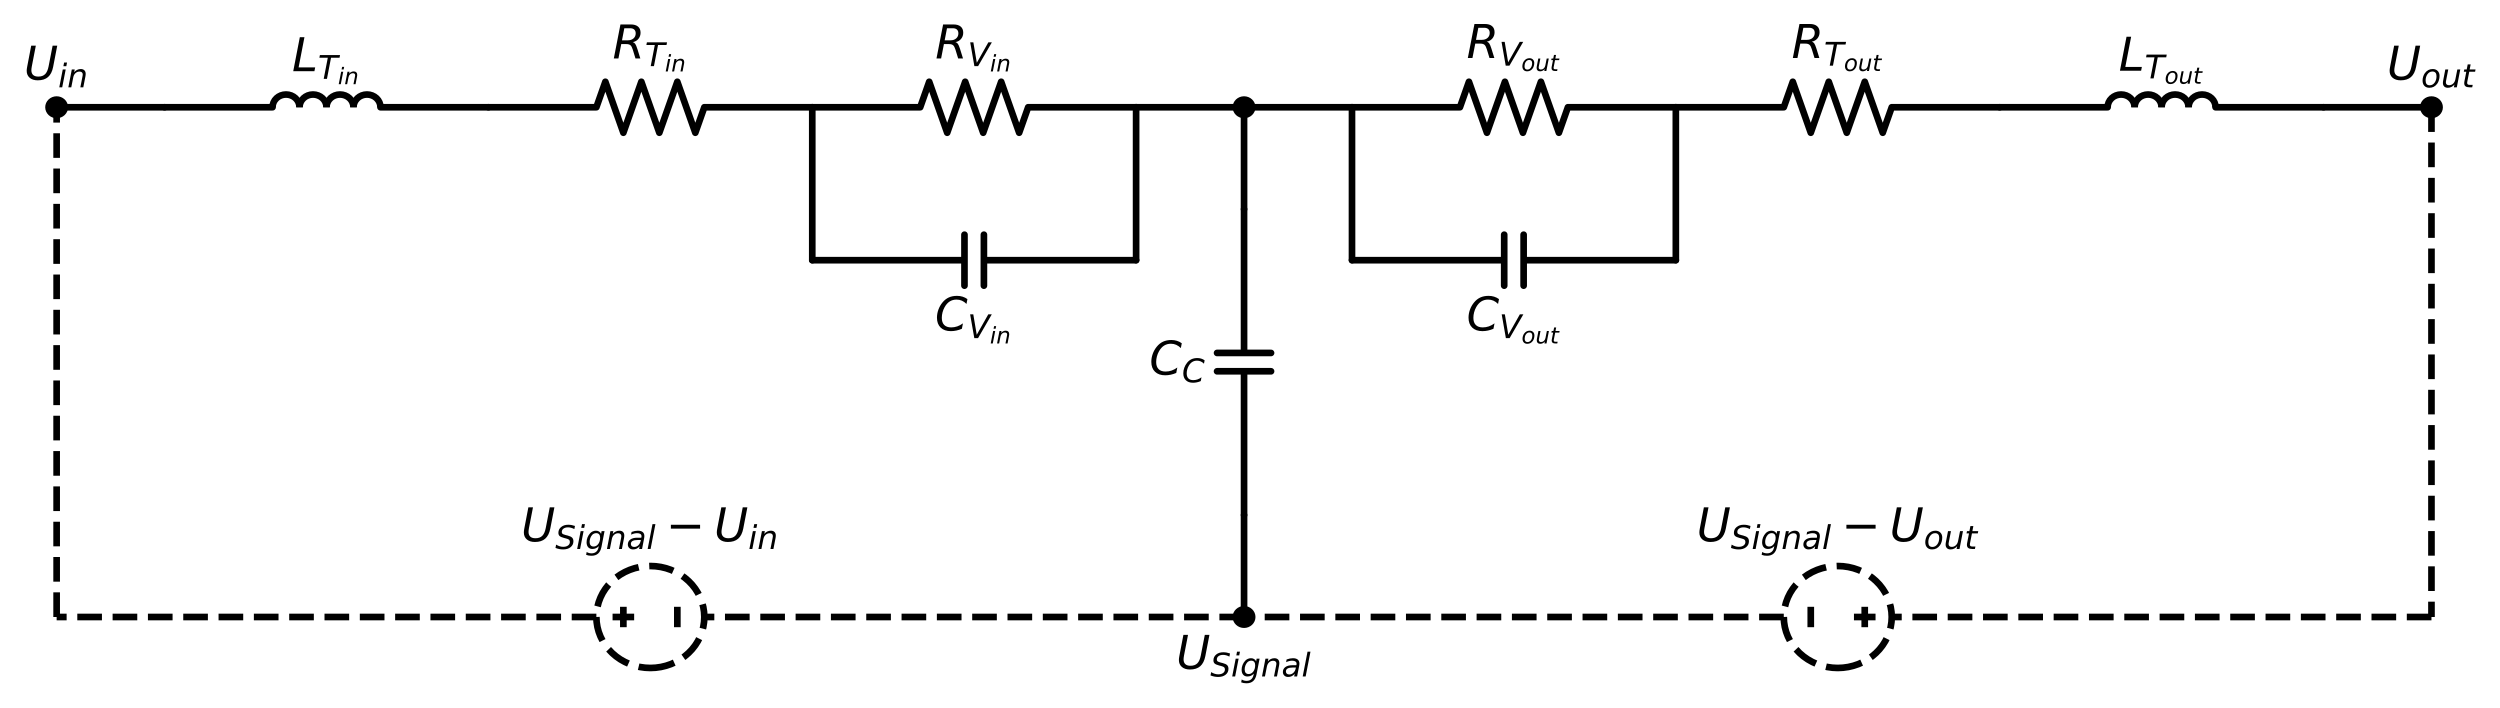
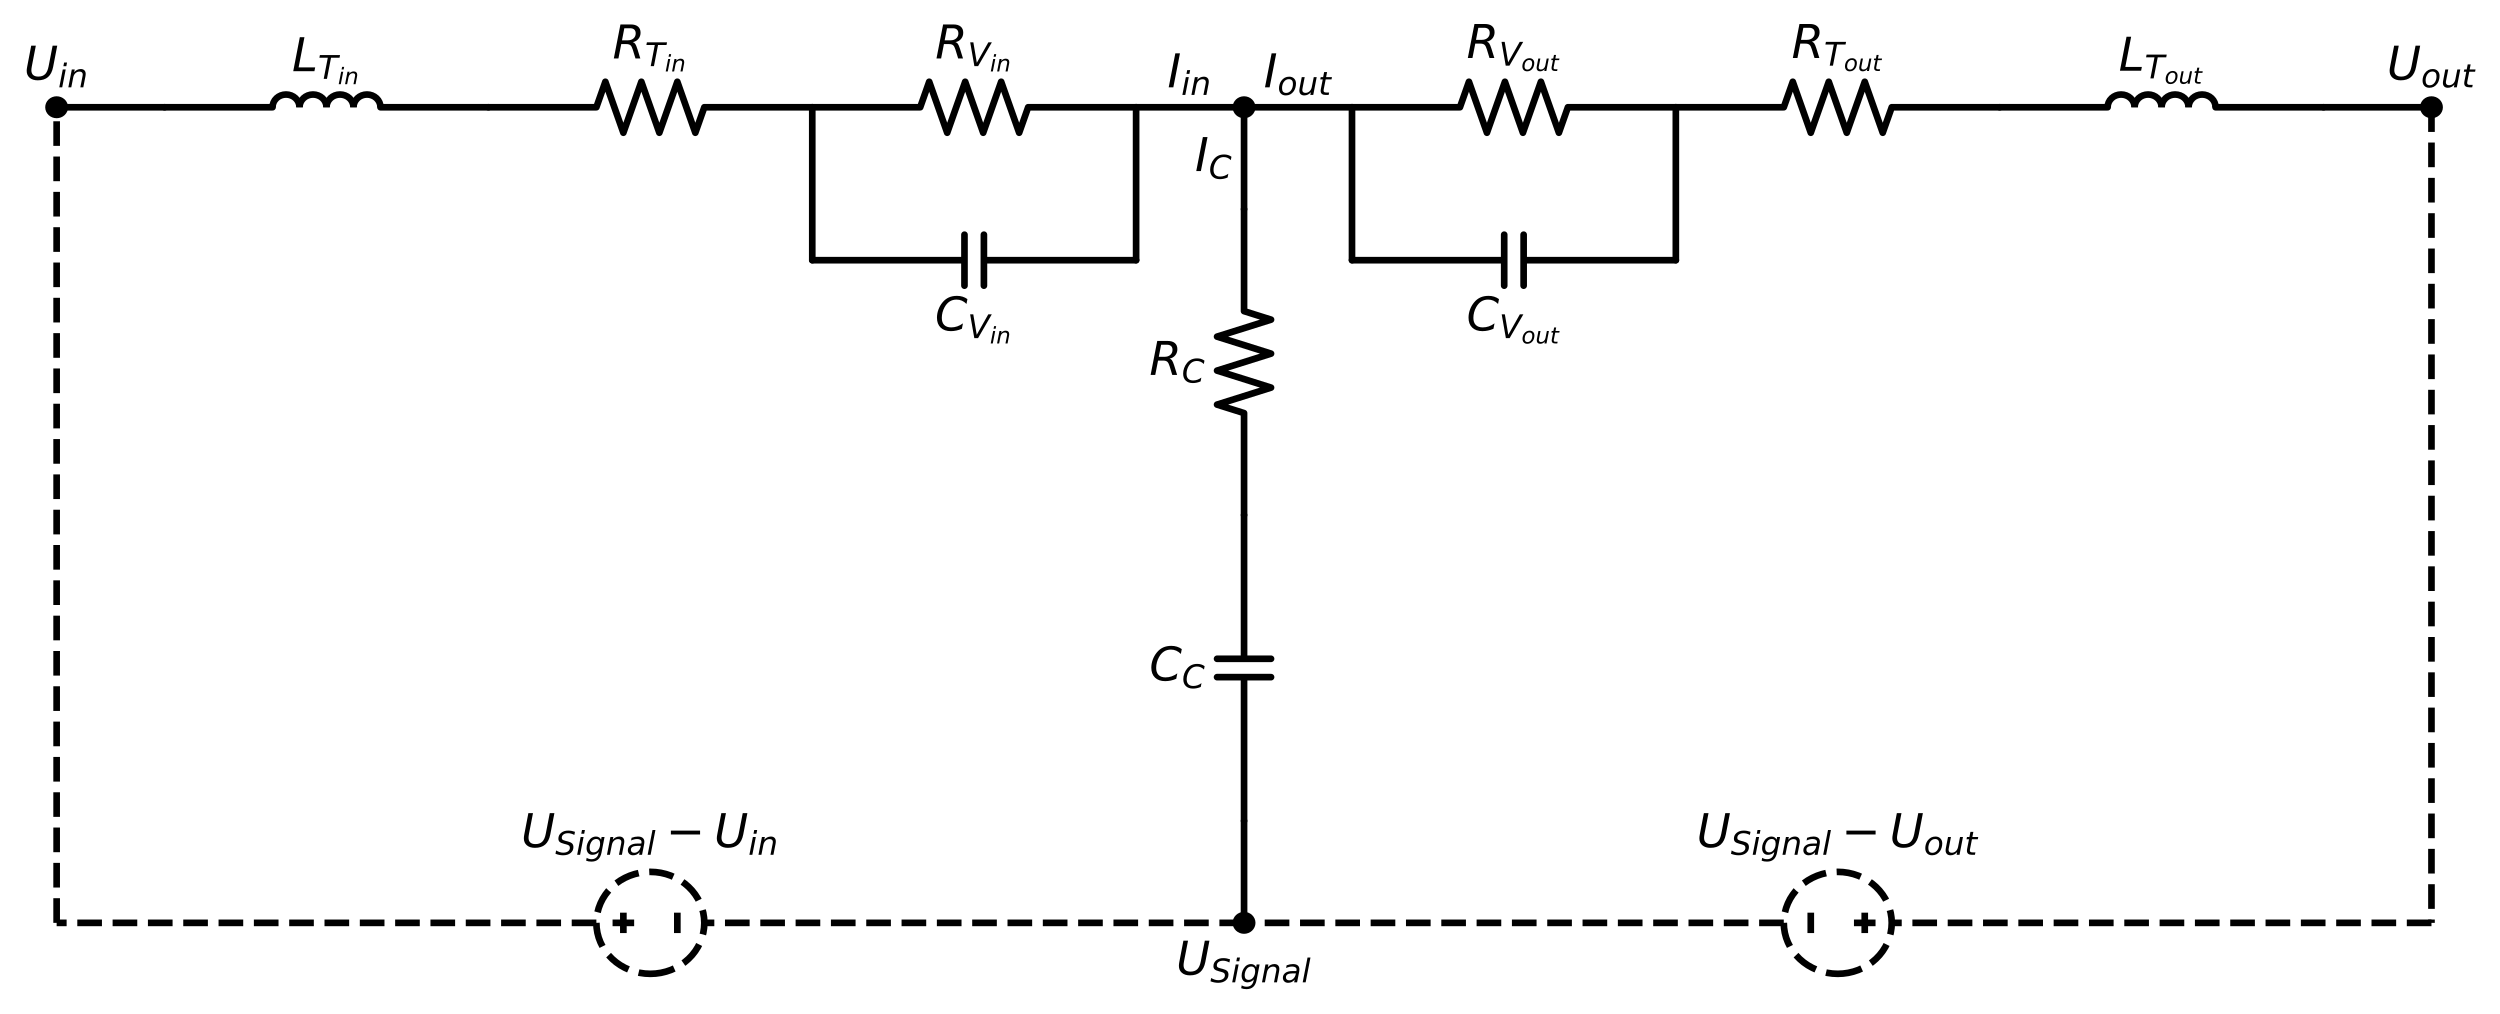
- <svg xmlns="http://www.w3.org/2000/svg" xmlns:xlink="http://www.w3.org/1999/xlink" height="212.305pt" version="1.1" viewBox="0 0 750.37 212.305" width="750.37pt">
+ <svg xmlns="http://www.w3.org/2000/svg" xmlns:xlink="http://www.w3.org/1999/xlink" height="304.105pt" version="1.1" viewBox="0 0 750.37 304.105" width="750.37pt">
  <defs>
    <style type="text/css">*{stroke-linecap:butt;stroke-linejoin:round;}</style>
  </defs>
  <g id="figure_1">
    <g id="patch_1">
-       <path d="M 0 212.305  L 750.37 212.305  L 750.37 0  L 0 0  z " style="fill:none;" />
+       <path d="M 0 304.105  L 750.37 304.105  L 750.37 0  L 0 0  z " style="fill:none;" />
    </g>
    <g id="axes_1">
      <g id="patch_2">
-         <path clip-path="url(#p41da6a4a59)" d="M 89.9 32.19  C 89.9 31.176 89.473 30.202 88.714 29.485  C 87.955 28.768 86.924 28.365 85.85 28.365  C 84.776 28.365 83.745 28.768 82.986 29.485  C 82.227 30.202 81.8 31.176 81.8 32.19  " style="fill:none;stroke:#000000;stroke-linejoin:miter;stroke-width:2;" />
+         <path clip-path="url(#p57389eec15)" d="M 89.9 32.19  C 89.9 31.176 89.473 30.202 88.714 29.485  C 87.955 28.768 86.924 28.365 85.85 28.365  C 84.776 28.365 83.745 28.768 82.986 29.485  C 82.227 30.202 81.8 31.176 81.8 32.19  " style="fill:none;stroke:#000000;stroke-linejoin:miter;stroke-width:2;" />
      </g>
      <g id="patch_3">
-         <path clip-path="url(#p41da6a4a59)" d="M 98 32.19  C 98 31.176 97.573 30.202 96.814 29.485  C 96.055 28.768 95.024 28.365 93.95 28.365  C 92.876 28.365 91.845 28.768 91.086 29.485  C 90.327 30.202 89.9 31.176 89.9 32.19  " style="fill:none;stroke:#000000;stroke-linejoin:miter;stroke-width:2;" />
+         <path clip-path="url(#p57389eec15)" d="M 98 32.19  C 98 31.176 97.573 30.202 96.814 29.485  C 96.055 28.768 95.024 28.365 93.95 28.365  C 92.876 28.365 91.845 28.768 91.086 29.485  C 90.327 30.202 89.9 31.176 89.9 32.19  " style="fill:none;stroke:#000000;stroke-linejoin:miter;stroke-width:2;" />
      </g>
      <g id="patch_4">
-         <path clip-path="url(#p41da6a4a59)" d="M 106.1 32.19  C 106.1 31.176 105.673 30.202 104.914 29.485  C 104.155 28.768 103.124 28.365 102.05 28.365  C 100.976 28.365 99.945 28.768 99.186 29.485  C 98.427 30.202 98 31.176 98 32.19  " style="fill:none;stroke:#000000;stroke-linejoin:miter;stroke-width:2;" />
+         <path clip-path="url(#p57389eec15)" d="M 106.1 32.19  C 106.1 31.176 105.673 30.202 104.914 29.485  C 104.155 28.768 103.124 28.365 102.05 28.365  C 100.976 28.365 99.945 28.768 99.186 29.485  C 98.427 30.202 98 31.176 98 32.19  " style="fill:none;stroke:#000000;stroke-linejoin:miter;stroke-width:2;" />
      </g>
      <g id="patch_5">
-         <path clip-path="url(#p41da6a4a59)" d="M 114.2 32.19  C 114.2 31.176 113.773 30.202 113.014 29.485  C 112.255 28.768 111.224 28.365 110.15 28.365  C 109.076 28.365 108.045 28.768 107.286 29.485  C 106.527 30.202 106.1 31.176 106.1 32.19  " style="fill:none;stroke:#000000;stroke-linejoin:miter;stroke-width:2;" />
+         <path clip-path="url(#p57389eec15)" d="M 114.2 32.19  C 114.2 31.176 113.773 30.202 113.014 29.485  C 112.255 28.768 111.224 28.365 110.15 28.365  C 109.076 28.365 108.045 28.768 107.286 29.485  C 106.527 30.202 106.1 31.176 106.1 32.19  " style="fill:none;stroke:#000000;stroke-linejoin:miter;stroke-width:2;" />
      </g>
      <g id="patch_6">
-         <path clip-path="url(#p41da6a4a59)" d="M 195.2 200.49  C 199.496 200.49 203.617 198.878 206.655 196.009  C 209.693 193.14 211.4 189.248 211.4 185.19  C 211.4 181.132 209.693 177.24 206.655 174.371  C 203.617 171.502 199.496 169.89 195.2 169.89  C 190.904 169.89 186.783 171.502 183.745 174.371  C 180.707 177.24 179 181.132 179 185.19  C 179 189.248 180.707 193.14 183.745 196.009  C 186.783 198.878 190.904 200.49 195.2 200.49  z " style="fill:none;stroke:#000000;stroke-dasharray:7.4,3.2;stroke-dashoffset:0;stroke-linejoin:miter;stroke-width:2;" />
+         <path clip-path="url(#p57389eec15)" d="M 195.2 292.29  C 199.496 292.29 203.617 290.678 206.655 287.809  C 209.693 284.94 211.4 281.048 211.4 276.99  C 211.4 272.932 209.693 269.04 206.655 266.171  C 203.617 263.302 199.496 261.69 195.2 261.69  C 190.904 261.69 186.783 263.302 183.745 266.171  C 180.707 269.04 179 272.932 179 276.99  C 179 281.048 180.707 284.94 183.745 287.809  C 186.783 290.678 190.904 292.29 195.2 292.29  z " style="fill:none;stroke:#000000;stroke-dasharray:7.4,3.2;stroke-dashoffset:0;stroke-linejoin:miter;stroke-width:2;" />
      </g>
      <g id="patch_7">
-         <path clip-path="url(#p41da6a4a59)" d="M 640.7 32.19  C 640.7 31.176 640.273 30.202 639.514 29.485  C 638.755 28.768 637.724 28.365 636.65 28.365  C 635.576 28.365 634.545 28.768 633.786 29.485  C 633.027 30.202 632.6 31.176 632.6 32.19  " style="fill:none;stroke:#000000;stroke-linejoin:miter;stroke-width:2;" />
+         <path clip-path="url(#p57389eec15)" d="M 640.7 32.19  C 640.7 31.176 640.273 30.202 639.514 29.485  C 638.755 28.768 637.724 28.365 636.65 28.365  C 635.576 28.365 634.545 28.768 633.786 29.485  C 633.027 30.202 632.6 31.176 632.6 32.19  " style="fill:none;stroke:#000000;stroke-linejoin:miter;stroke-width:2;" />
      </g>
      <g id="patch_8">
-         <path clip-path="url(#p41da6a4a59)" d="M 648.8 32.19  C 648.8 31.176 648.373 30.202 647.614 29.485  C 646.855 28.768 645.824 28.365 644.75 28.365  C 643.676 28.365 642.645 28.768 641.886 29.485  C 641.127 30.202 640.7 31.176 640.7 32.19  " style="fill:none;stroke:#000000;stroke-linejoin:miter;stroke-width:2;" />
+         <path clip-path="url(#p57389eec15)" d="M 648.8 32.19  C 648.8 31.176 648.373 30.202 647.614 29.485  C 646.855 28.768 645.824 28.365 644.75 28.365  C 643.676 28.365 642.645 28.768 641.886 29.485  C 641.127 30.202 640.7 31.176 640.7 32.19  " style="fill:none;stroke:#000000;stroke-linejoin:miter;stroke-width:2;" />
      </g>
      <g id="patch_9">
-         <path clip-path="url(#p41da6a4a59)" d="M 656.9 32.19  C 656.9 31.176 656.473 30.202 655.714 29.485  C 654.955 28.768 653.924 28.365 652.85 28.365  C 651.776 28.365 650.745 28.768 649.986 29.485  C 649.227 30.202 648.8 31.176 648.8 32.19  " style="fill:none;stroke:#000000;stroke-linejoin:miter;stroke-width:2;" />
+         <path clip-path="url(#p57389eec15)" d="M 656.9 32.19  C 656.9 31.176 656.473 30.202 655.714 29.485  C 654.955 28.768 653.924 28.365 652.85 28.365  C 651.776 28.365 650.745 28.768 649.986 29.485  C 649.227 30.202 648.8 31.176 648.8 32.19  " style="fill:none;stroke:#000000;stroke-linejoin:miter;stroke-width:2;" />
      </g>
      <g id="patch_10">
-         <path clip-path="url(#p41da6a4a59)" d="M 665 32.19  C 665 31.176 664.573 30.202 663.814 29.485  C 663.055 28.768 662.024 28.365 660.95 28.365  C 659.876 28.365 658.845 28.768 658.086 29.485  C 657.327 30.202 656.9 31.176 656.9 32.19  " style="fill:none;stroke:#000000;stroke-linejoin:miter;stroke-width:2;" />
+         <path clip-path="url(#p57389eec15)" d="M 665 32.19  C 665 31.176 664.573 30.202 663.814 29.485  C 663.055 28.768 662.024 28.365 660.95 28.365  C 659.876 28.365 658.845 28.768 658.086 29.485  C 657.327 30.202 656.9 31.176 656.9 32.19  " style="fill:none;stroke:#000000;stroke-linejoin:miter;stroke-width:2;" />
      </g>
      <g id="patch_11">
-         <path clip-path="url(#p41da6a4a59)" d="M 551.6 200.49  C 555.896 200.49 560.017 198.878 563.055 196.009  C 566.093 193.14 567.8 189.248 567.8 185.19  C 567.8 181.132 566.093 177.24 563.055 174.371  C 560.017 171.502 555.896 169.89 551.6 169.89  C 547.304 169.89 543.183 171.502 540.145 174.371  C 537.107 177.24 535.4 181.132 535.4 185.19  C 535.4 189.248 537.107 193.14 540.145 196.009  C 543.183 198.878 547.304 200.49 551.6 200.49  z " style="fill:none;stroke:#000000;stroke-dasharray:7.4,3.2;stroke-dashoffset:0;stroke-linejoin:miter;stroke-width:2;" />
+         <path clip-path="url(#p57389eec15)" d="M 551.6 292.29  C 555.896 292.29 560.017 290.678 563.055 287.809  C 566.093 284.94 567.8 281.048 567.8 276.99  C 567.8 272.932 566.093 269.04 563.055 266.171  C 560.017 263.302 555.896 261.69 551.6 261.69  C 547.304 261.69 543.183 263.302 540.145 266.171  C 537.107 269.04 535.4 272.932 535.4 276.99  C 535.4 281.048 537.107 284.94 540.145 287.809  C 543.183 290.678 547.304 292.29 551.6 292.29  z " style="fill:none;stroke:#000000;stroke-dasharray:7.4,3.2;stroke-dashoffset:0;stroke-linejoin:miter;stroke-width:2;" />
      </g>
      <g id="line2d_1">
-         <path clip-path="url(#p41da6a4a59)" d="M 17 32.19  L 33.2 32.19  L 49.4 32.19  " style="fill:none;stroke:#000000;stroke-linecap:round;stroke-width:2;" />
+         <path clip-path="url(#p57389eec15)" d="M 17 32.19  L 33.2 32.19  L 49.4 32.19  " style="fill:none;stroke:#000000;stroke-linecap:round;stroke-width:2;" />
      </g>
      <g id="line2d_2">
-         <path clip-path="url(#p41da6a4a59)" d="M 49.4 32.19  L 81.8 32.19  M 114.2 32.19  L 146.6 32.19  " style="fill:none;stroke:#000000;stroke-linecap:round;stroke-width:2;" />
+         <path clip-path="url(#p57389eec15)" d="M 49.4 32.19  L 81.8 32.19  M 114.2 32.19  L 146.6 32.19  " style="fill:none;stroke:#000000;stroke-linecap:round;stroke-width:2;" />
      </g>
      <g id="line2d_3">
-         <path clip-path="url(#p41da6a4a59)" d="M 146.6 32.19  L 179 32.19  L 181.7 24.54  L 187.1 39.84  L 192.5 24.54  L 197.9 39.84  L 203.3 24.54  L 208.7 39.84  L 211.4 32.19  L 243.8 32.19  " style="fill:none;stroke:#000000;stroke-linecap:round;stroke-width:2;" />
+         <path clip-path="url(#p57389eec15)" d="M 146.6 32.19  L 179 32.19  L 181.7 24.54  L 187.1 39.84  L 192.5 24.54  L 197.9 39.84  L 203.3 24.54  L 208.7 39.84  L 211.4 32.19  L 243.8 32.19  " style="fill:none;stroke:#000000;stroke-linecap:round;stroke-width:2;" />
      </g>
      <g id="line2d_4">
-         <path clip-path="url(#p41da6a4a59)" d="M 243.8 32.19  L 243.8 55.14  L 243.8 78.09  " style="fill:none;stroke:#000000;stroke-linecap:round;stroke-width:2;" />
+         <path clip-path="url(#p57389eec15)" d="M 243.8 32.19  L 243.8 55.14  L 243.8 78.09  " style="fill:none;stroke:#000000;stroke-linecap:round;stroke-width:2;" />
      </g>
      <g id="line2d_5">
-         <path clip-path="url(#p41da6a4a59)" d="M 243.8 78.09  L 289.484 78.09  M 289.484 70.44  L 289.484 85.74  M 295.316 70.44  L 295.316 85.74  M 295.316 78.09  L 341 78.09  " style="fill:none;stroke:#000000;stroke-linecap:round;stroke-width:2;" />
+         <path clip-path="url(#p57389eec15)" d="M 243.8 78.09  L 289.484 78.09  M 289.484 70.44  L 289.484 85.74  M 295.316 70.44  L 295.316 85.74  M 295.316 78.09  L 341 78.09  " style="fill:none;stroke:#000000;stroke-linecap:round;stroke-width:2;" />
      </g>
      <g id="line2d_6">
-         <path clip-path="url(#p41da6a4a59)" d="M 341 78.09  L 341 55.14  L 341 32.19  " style="fill:none;stroke:#000000;stroke-linecap:round;stroke-width:2;" />
+         <path clip-path="url(#p57389eec15)" d="M 341 78.09  L 341 55.14  L 341 32.19  " style="fill:none;stroke:#000000;stroke-linecap:round;stroke-width:2;" />
      </g>
      <g id="line2d_7">
-         <path clip-path="url(#p41da6a4a59)" d="M 243.8 32.19  L 276.2 32.19  L 278.9 24.54  L 284.3 39.84  L 289.7 24.54  L 295.1 39.84  L 300.5 24.54  L 305.9 39.84  L 308.6 32.19  L 341 32.19  " style="fill:none;stroke:#000000;stroke-linecap:round;stroke-width:2;" />
+         <path clip-path="url(#p57389eec15)" d="M 243.8 32.19  L 276.2 32.19  L 278.9 24.54  L 284.3 39.84  L 289.7 24.54  L 295.1 39.84  L 300.5 24.54  L 305.9 39.84  L 308.6 32.19  L 341 32.19  " style="fill:none;stroke:#000000;stroke-linecap:round;stroke-width:2;" />
      </g>
      <g id="line2d_8">
-         <path clip-path="url(#p41da6a4a59)" d="M 341 32.19  L 357.2 32.19  L 373.4 32.19  " style="fill:none;stroke:#000000;stroke-linecap:round;stroke-width:2;" />
+         <path clip-path="url(#p57389eec15)" d="M 341 32.19  L 357.2 32.19  L 373.4 32.19  " style="fill:none;stroke:#000000;stroke-linecap:round;stroke-width:2;" />
      </g>
      <g id="line2d_9">
-         <path clip-path="url(#p41da6a4a59)" d="M 373.4 32.19  L 373.4 47.49  L 373.4 62.79  " style="fill:none;stroke:#000000;stroke-linecap:round;stroke-width:2;" />
+         <path clip-path="url(#p57389eec15)" d="M 373.4 32.19  L 373.4 47.49  L 373.4 62.79  " style="fill:none;stroke:#000000;stroke-linecap:round;stroke-width:2;" />
      </g>
      <g id="line2d_10">
-         <path clip-path="url(#p41da6a4a59)" d="M 373.4 62.79  L 373.4 105.936  M 381.5 105.936  L 365.3 105.936  M 381.5 111.444  L 365.3 111.444  M 373.4 111.444  L 373.4 154.59  " style="fill:none;stroke:#000000;stroke-linecap:round;stroke-width:2;" />
+         <path clip-path="url(#p57389eec15)" d="M 373.4 62.79  L 373.4 93.39  L 381.5 95.94  L 365.3 101.04  L 381.5 106.14  L 365.3 111.24  L 381.5 116.34  L 365.3 121.44  L 373.4 123.99  L 373.4 154.59  " style="fill:none;stroke:#000000;stroke-linecap:round;stroke-width:2;" />
      </g>
      <g id="line2d_11">
-         <path clip-path="url(#p41da6a4a59)" d="M 373.4 154.59  L 373.4 169.89  L 373.4 185.19  " style="fill:none;stroke:#000000;stroke-linecap:round;stroke-width:2;" />
+         <path clip-path="url(#p57389eec15)" d="M 373.4 154.59  L 373.4 197.736  M 381.5 197.736  L 365.3 197.736  M 381.5 203.244  L 365.3 203.244  M 373.4 203.244  L 373.4 246.39  " style="fill:none;stroke:#000000;stroke-linecap:round;stroke-width:2;" />
      </g>
      <g id="line2d_12">
-         <path clip-path="url(#p41da6a4a59)" d="M 373.4 185.19  L 211.4 185.19  L 211.4 185.19  M 179 185.19  L 179 185.19  L 17 185.19  " style="fill:none;stroke:#000000;stroke-dasharray:7.4,3.2;stroke-dashoffset:0;stroke-width:2;" />
+         <path clip-path="url(#p57389eec15)" d="M 373.4 246.39  L 373.4 261.69  L 373.4 276.99  " style="fill:none;stroke:#000000;stroke-linecap:round;stroke-width:2;" />
      </g>
      <g id="line2d_13">
-         <path clip-path="url(#p41da6a4a59)" d="M 203.3 182.13  L 203.3 188.25  " style="fill:none;stroke:#000000;stroke-dasharray:7.4,3.2;stroke-dashoffset:0;stroke-width:2;" />
+         <path clip-path="url(#p57389eec15)" d="M 373.4 276.99  L 211.4 276.99  L 211.4 276.99  M 179 276.99  L 179 276.99  L 17 276.99  " style="fill:none;stroke:#000000;stroke-dasharray:7.4,3.2;stroke-dashoffset:0;stroke-width:2;" />
      </g>
      <g id="line2d_14">
-         <path clip-path="url(#p41da6a4a59)" d="M 190.34 185.19  L 183.86 185.19  " style="fill:none;stroke:#000000;stroke-dasharray:7.4,3.2;stroke-dashoffset:0;stroke-width:2;" />
+         <path clip-path="url(#p57389eec15)" d="M 203.3 273.93  L 203.3 280.05  " style="fill:none;stroke:#000000;stroke-dasharray:7.4,3.2;stroke-dashoffset:0;stroke-width:2;" />
      </g>
      <g id="line2d_15">
-         <path clip-path="url(#p41da6a4a59)" d="M 187.1 182.13  L 187.1 188.25  " style="fill:none;stroke:#000000;stroke-dasharray:7.4,3.2;stroke-dashoffset:0;stroke-width:2;" />
+         <path clip-path="url(#p57389eec15)" d="M 190.34 276.99  L 183.86 276.99  " style="fill:none;stroke:#000000;stroke-dasharray:7.4,3.2;stroke-dashoffset:0;stroke-width:2;" />
      </g>
      <g id="line2d_16">
-         <path clip-path="url(#p41da6a4a59)" d="M 17 185.19  L 17 108.69  L 17 32.19  " style="fill:none;stroke:#000000;stroke-dasharray:7.4,3.2;stroke-dashoffset:0;stroke-width:2;" />
+         <path clip-path="url(#p57389eec15)" d="M 187.1 273.93  L 187.1 280.05  " style="fill:none;stroke:#000000;stroke-dasharray:7.4,3.2;stroke-dashoffset:0;stroke-width:2;" />
      </g>
      <g id="line2d_17">
-         <path clip-path="url(#p41da6a4a59)" d="M 373.4 32.19  L 389.6 32.19  L 405.8 32.19  " style="fill:none;stroke:#000000;stroke-linecap:round;stroke-width:2;" />
+         <path clip-path="url(#p57389eec15)" d="M 17 276.99  L 17 154.59  L 17 32.19  " style="fill:none;stroke:#000000;stroke-dasharray:7.4,3.2;stroke-dashoffset:0;stroke-width:2;" />
      </g>
      <g id="line2d_18">
-         <path clip-path="url(#p41da6a4a59)" d="M 405.8 32.19  L 405.8 55.14  L 405.8 78.09  " style="fill:none;stroke:#000000;stroke-linecap:round;stroke-width:2;" />
+         <path clip-path="url(#p57389eec15)" d="M 373.4 32.19  L 389.6 32.19  L 405.8 32.19  " style="fill:none;stroke:#000000;stroke-linecap:round;stroke-width:2;" />
      </g>
      <g id="line2d_19">
-         <path clip-path="url(#p41da6a4a59)" d="M 405.8 78.09  L 451.484 78.09  M 451.484 70.44  L 451.484 85.74  M 457.316 70.44  L 457.316 85.74  M 457.316 78.09  L 503 78.09  " style="fill:none;stroke:#000000;stroke-linecap:round;stroke-width:2;" />
+         <path clip-path="url(#p57389eec15)" d="M 405.8 32.19  L 405.8 55.14  L 405.8 78.09  " style="fill:none;stroke:#000000;stroke-linecap:round;stroke-width:2;" />
      </g>
      <g id="line2d_20">
-         <path clip-path="url(#p41da6a4a59)" d="M 503 78.09  L 503 55.14  L 503 32.19  " style="fill:none;stroke:#000000;stroke-linecap:round;stroke-width:2;" />
+         <path clip-path="url(#p57389eec15)" d="M 405.8 78.09  L 451.484 78.09  M 451.484 70.44  L 451.484 85.74  M 457.316 70.44  L 457.316 85.74  M 457.316 78.09  L 503 78.09  " style="fill:none;stroke:#000000;stroke-linecap:round;stroke-width:2;" />
      </g>
      <g id="line2d_21">
-         <path clip-path="url(#p41da6a4a59)" d="M 405.8 32.19  L 438.2 32.19  L 440.9 24.54  L 446.3 39.84  L 451.7 24.54  L 457.1 39.84  L 462.5 24.54  L 467.9 39.84  L 470.6 32.19  L 503 32.19  " style="fill:none;stroke:#000000;stroke-linecap:round;stroke-width:2;" />
+         <path clip-path="url(#p57389eec15)" d="M 503 78.09  L 503 55.14  L 503 32.19  " style="fill:none;stroke:#000000;stroke-linecap:round;stroke-width:2;" />
      </g>
      <g id="line2d_22">
-         <path clip-path="url(#p41da6a4a59)" d="M 503 32.19  L 535.4 32.19  L 538.1 24.54  L 543.5 39.84  L 548.9 24.54  L 554.3 39.84  L 559.7 24.54  L 565.1 39.84  L 567.8 32.19  L 600.2 32.19  " style="fill:none;stroke:#000000;stroke-linecap:round;stroke-width:2;" />
+         <path clip-path="url(#p57389eec15)" d="M 405.8 32.19  L 438.2 32.19  L 440.9 24.54  L 446.3 39.84  L 451.7 24.54  L 457.1 39.84  L 462.5 24.54  L 467.9 39.84  L 470.6 32.19  L 503 32.19  " style="fill:none;stroke:#000000;stroke-linecap:round;stroke-width:2;" />
      </g>
      <g id="line2d_23">
-         <path clip-path="url(#p41da6a4a59)" d="M 600.2 32.19  L 632.6 32.19  M 665 32.19  L 697.4 32.19  " style="fill:none;stroke:#000000;stroke-linecap:round;stroke-width:2;" />
+         <path clip-path="url(#p57389eec15)" d="M 503 32.19  L 535.4 32.19  L 538.1 24.54  L 543.5 39.84  L 548.9 24.54  L 554.3 39.84  L 559.7 24.54  L 565.1 39.84  L 567.8 32.19  L 600.2 32.19  " style="fill:none;stroke:#000000;stroke-linecap:round;stroke-width:2;" />
      </g>
      <g id="line2d_24">
-         <path clip-path="url(#p41da6a4a59)" d="M 697.4 32.19  L 713.6 32.19  L 729.8 32.19  " style="fill:none;stroke:#000000;stroke-linecap:round;stroke-width:2;" />
+         <path clip-path="url(#p57389eec15)" d="M 600.2 32.19  L 632.6 32.19  M 665 32.19  L 697.4 32.19  " style="fill:none;stroke:#000000;stroke-linecap:round;stroke-width:2;" />
      </g>
      <g id="line2d_25">
-         <path clip-path="url(#p41da6a4a59)" d="M 729.8 32.19  L 729.8 108.69  L 729.8 185.19  " style="fill:none;stroke:#000000;stroke-dasharray:7.4,3.2;stroke-dashoffset:0;stroke-width:2;" />
+         <path clip-path="url(#p57389eec15)" d="M 697.4 32.19  L 713.6 32.19  L 729.8 32.19  " style="fill:none;stroke:#000000;stroke-linecap:round;stroke-width:2;" />
      </g>
      <g id="line2d_26">
-         <path clip-path="url(#p41da6a4a59)" d="M 729.8 185.19  L 567.8 185.19  L 567.8 185.19  M 535.4 185.19  L 535.4 185.19  L 373.4 185.19  " style="fill:none;stroke:#000000;stroke-dasharray:7.4,3.2;stroke-dashoffset:0;stroke-width:2;" />
+         <path clip-path="url(#p57389eec15)" d="M 729.8 32.19  L 729.8 154.59  L 729.8 276.99  " style="fill:none;stroke:#000000;stroke-dasharray:7.4,3.2;stroke-dashoffset:0;stroke-width:2;" />
      </g>
      <g id="line2d_27">
-         <path clip-path="url(#p41da6a4a59)" d="M 543.5 188.25  L 543.5 182.13  " style="fill:none;stroke:#000000;stroke-dasharray:7.4,3.2;stroke-dashoffset:0;stroke-width:2;" />
+         <path clip-path="url(#p57389eec15)" d="M 729.8 276.99  L 567.8 276.99  L 567.8 276.99  M 535.4 276.99  L 535.4 276.99  L 373.4 276.99  " style="fill:none;stroke:#000000;stroke-dasharray:7.4,3.2;stroke-dashoffset:0;stroke-width:2;" />
      </g>
      <g id="line2d_28">
-         <path clip-path="url(#p41da6a4a59)" d="M 562.94 185.19  L 556.46 185.19  " style="fill:none;stroke:#000000;stroke-dasharray:7.4,3.2;stroke-dashoffset:0;stroke-width:2;" />
+         <path clip-path="url(#p57389eec15)" d="M 543.5 280.05  L 543.5 273.93  " style="fill:none;stroke:#000000;stroke-dasharray:7.4,3.2;stroke-dashoffset:0;stroke-width:2;" />
      </g>
      <g id="line2d_29">
-         <path clip-path="url(#p41da6a4a59)" d="M 559.7 188.25  L 559.7 182.13  " style="fill:none;stroke:#000000;stroke-dasharray:7.4,3.2;stroke-dashoffset:0;stroke-width:2;" />
+         <path clip-path="url(#p57389eec15)" d="M 562.94 276.99  L 556.46 276.99  " style="fill:none;stroke:#000000;stroke-dasharray:7.4,3.2;stroke-dashoffset:0;stroke-width:2;" />
+       </g>
+       <g id="line2d_30">
+         <path clip-path="url(#p57389eec15)" d="M 559.7 280.05  L 559.7 273.93  " style="fill:none;stroke:#000000;stroke-dasharray:7.4,3.2;stroke-dashoffset:0;stroke-width:2;" />
      </g>
      <g id="text_1">
        <g transform="translate(87.64 21.38502)scale(0.14 -0.14)">
          <defs>
            <path d="M 16.797 72.906  L 26.703 72.906  L 14.203 8.203  L 49.703 8.203  L 48.094 0  L 2.688 0  z " id="DejaVuSans-Oblique-76" />
            <path d="M 5.906 72.906  L 67.578 72.906  L 66.016 64.594  L 39.984 64.594  L 27.484 0  L 17.578 0  L 30.078 64.594  L 4.297 64.594  z " id="DejaVuSans-Oblique-84" />
            <path d="M 18.312 75.984  L 27.297 75.984  L 25.094 64.594  L 16.109 64.594  z M 14.203 54.688  L 23.188 54.688  L 12.5 0  L 3.516 0  z " id="DejaVuSans-Oblique-105" />
            <path d="M 55.719 33.016  L 49.312 0  L 40.281 0  L 46.688 32.672  Q 47.125 34.969 47.359 36.719  Q 47.609 38.484 47.609 39.5  Q 47.609 43.609 45.016 45.891  Q 42.438 48.188 37.797 48.188  Q 30.562 48.188 25.344 43.375  Q 20.125 38.578 18.5 30.328  L 12.5 0  L 3.516 0  L 14.109 54.688  L 23.094 54.688  L 21.297 46.094  Q 25.047 50.828 30.312 53.406  Q 35.594 56 41.406 56  Q 48.641 56 52.609 52.094  Q 56.594 48.188 56.594 41.109  Q 56.594 39.359 56.375 37.359  Q 56.156 35.359 55.719 33.016  z " id="DejaVuSans-Oblique-110" />
          </defs>
          <use transform="translate(0 0.09375)" xlink:href="#DejaVuSans-Oblique-76" />
          <use transform="translate(55.71289 -16.3125)scale(0.7)" xlink:href="#DejaVuSans-Oblique-84" />
          <use transform="translate(98.47168 -27.79688)scale(0.49)" xlink:href="#DejaVuSans-Oblique-105" />
          <use transform="translate(112.0854 -27.79688)scale(0.49)" xlink:href="#DejaVuSans-Oblique-110" />
        </g>
      </g>
      <g id="text_2">
        <g transform="translate(183.86 17.56)scale(0.14 -0.14)">
          <defs>
            <path d="M 25.203 64.797  L 20.219 38.922  L 32.906 38.922  Q 40.375 38.922 44.984 43.047  Q 49.609 47.172 49.609 53.812  Q 49.609 59.125 46.5 61.953  Q 43.406 64.797 37.594 64.797  z M 43.312 35.016  Q 46.438 34.281 48.516 31.391  Q 50.594 28.516 53.328 19.922  L 59.516 0  L 49.125 0  L 43.406 18.703  Q 41.219 25.922 38.328 28.359  Q 35.453 30.812 29.5 30.812  L 18.609 30.812  L 12.594 0  L 2.688 0  L 16.891 72.906  L 39.109 72.906  Q 49.219 72.906 54.609 68.328  Q 60.016 63.766 60.016 55.172  Q 60.016 47.562 55.422 41.984  Q 50.828 36.422 43.312 35.016  z " id="DejaVuSans-Oblique-82" />
          </defs>
          <use transform="translate(0 0.09375)" xlink:href="#DejaVuSans-Oblique-82" />
          <use transform="translate(69.48242 -16.3125)scale(0.7)" xlink:href="#DejaVuSans-Oblique-84" />
          <use transform="translate(112.2412 -27.79688)scale(0.49)" xlink:href="#DejaVuSans-Oblique-105" />
          <use transform="translate(125.855 -27.79688)scale(0.49)" xlink:href="#DejaVuSans-Oblique-110" />
        </g>
      </g>
      <g id="text_3">
        <g transform="translate(280.64 99.3)scale(0.14 -0.14)">
          <defs>
            <path d="M 69.484 67.281  L 67.484 56.891  Q 62.797 61.625 57.547 63.922  Q 52.297 66.219 46.188 66.219  Q 37.844 66.219 31.516 62.203  Q 25.203 58.203 20.609 50  Q 17.672 44.734 16.125 38.844  Q 14.594 32.953 14.594 27  Q 14.594 17.047 19.75 11.812  Q 24.906 6.594 34.719 6.594  Q 41.5 6.594 47.75 8.766  Q 54 10.938 59.906 15.281  L 57.625 3.609  Q 51.812 1.125 45.875 -0.141  Q 39.938 -1.422 33.984 -1.422  Q 19.969 -1.422 12.078 6.188  Q 4.203 13.812 4.203 27.391  Q 4.203 36.078 7.203 44.469  Q 10.203 52.875 15.828 59.812  Q 21.781 67.188 29.422 70.703  Q 37.062 74.219 47.219 74.219  Q 53.469 74.219 59.062 72.484  Q 64.656 70.75 69.484 67.281  z " id="DejaVuSans-Oblique-67" />
            <path d="M 20.609 0  L 7.812 72.906  L 17.484 72.906  L 28.078 10.203  L 63.484 72.906  L 74.219 72.906  L 32.078 0  z " id="DejaVuSans-Oblique-86" />
          </defs>
          <use transform="translate(0 0.78125)" xlink:href="#DejaVuSans-Oblique-67" />
          <use transform="translate(69.82422 -15.625)scale(0.7)" xlink:href="#DejaVuSans-Oblique-86" />
          <use transform="translate(117.71 -27.10938)scale(0.49)" xlink:href="#DejaVuSans-Oblique-105" />
          <use transform="translate(131.3237 -27.10938)scale(0.49)" xlink:href="#DejaVuSans-Oblique-110" />
        </g>
      </g>
      <g id="text_4">
        <g transform="translate(280.71 17.56)scale(0.14 -0.14)">
          <use transform="translate(0 0.09375)" xlink:href="#DejaVuSans-Oblique-82" />
          <use transform="translate(69.48242 -16.3125)scale(0.7)" xlink:href="#DejaVuSans-Oblique-86" />
          <use transform="translate(117.3682 -27.79688)scale(0.49)" xlink:href="#DejaVuSans-Oblique-105" />
          <use transform="translate(130.9819 -27.79688)scale(0.49)" xlink:href="#DejaVuSans-Oblique-110" />
        </g>
      </g>
      <g id="text_5">
+         <g transform="translate(350.41 26.21844)scale(0.14 -0.14)">
+           <defs>
+             <path d="M 16.891 72.906  L 26.812 72.906  L 12.594 0  L 2.688 0  z " id="DejaVuSans-Oblique-73" />
+           </defs>
+           <use transform="translate(0 0.09375)" xlink:href="#DejaVuSans-Oblique-73" />
+           <use transform="translate(29.49219 -16.3125)scale(0.7)" xlink:href="#DejaVuSans-Oblique-105" />
+           <use transform="translate(48.94043 -16.3125)scale(0.7)" xlink:href="#DejaVuSans-Oblique-110" />
+         </g>
+       </g>
+       <g id="text_6">
+         <g transform="translate(358.68 51.35312)scale(0.14 -0.14)">
+           <use transform="translate(0 0.09375)" xlink:href="#DejaVuSans-Oblique-73" />
+           <use transform="translate(29.49219 -16.3125)scale(0.7)" xlink:href="#DejaVuSans-Oblique-67" />
+         </g>
+       </g>
+       <g id="text_7">
        <g transform="translate(344.98 112.5531)scale(0.14 -0.14)">
+           <use transform="translate(0 0.09375)" xlink:href="#DejaVuSans-Oblique-82" />
+           <use transform="translate(69.48242 -16.3125)scale(0.7)" xlink:href="#DejaVuSans-Oblique-67" />
+         </g>
+       </g>
+       <g id="text_8">
+         <g transform="translate(344.98 204.3531)scale(0.14 -0.14)">
          <use transform="translate(0 0.78125)" xlink:href="#DejaVuSans-Oblique-67" />
          <use transform="translate(69.82422 -15.625)scale(0.7)" xlink:href="#DejaVuSans-Oblique-67" />
        </g>
      </g>
-       <g id="text_6">
-         <g transform="translate(156.42 162.49)scale(0.14 -0.14)">
+       <g id="text_9">
+         <g transform="translate(156.42 254.29)scale(0.14 -0.14)">
          <defs>
            <path d="M 15.484 72.906  L 25.391 72.906  L 16.797 28.609  Q 16.266 25.641 16.047 23.703  Q 15.828 21.781 15.828 20.312  Q 15.828 13.578 19.578 10.078  Q 23.344 6.594 30.609 6.594  Q 40.047 6.594 45.281 11.766  Q 50.531 16.938 52.781 28.609  L 61.375 72.906  L 71.297 72.906  L 62.5 27.391  Q 59.625 12.641 51.562 5.609  Q 43.5 -1.422 29.5 -1.422  Q 18.562 -1.422 12.188 4.078  Q 5.812 9.578 5.812 19  Q 5.812 20.703 6.047 22.828  Q 6.297 24.953 6.781 27.391  z " id="DejaVuSans-Oblique-85" />
            <path d="M 60.297 70.516  L 58.406 60.891  Q 53.469 63.531 48.609 64.875  Q 43.75 66.219 39.203 66.219  Q 30.375 66.219 25.141 62.359  Q 19.922 58.5 19.922 52.094  Q 19.922 48.578 21.844 46.703  Q 23.781 44.828 31.781 42.672  L 37.703 41.219  Q 47.703 38.625 51.609 34.641  Q 55.516 30.672 55.516 23.484  Q 55.516 12.453 46.844 5.516  Q 38.188 -1.422 24.031 -1.422  Q 18.219 -1.422 12.359 -0.266  Q 6.5 0.875 0.594 3.219  L 2.594 13.375  Q 8.016 10.016 13.453 8.297  Q 18.891 6.594 24.312 6.594  Q 33.547 6.594 39.109 10.688  Q 44.672 14.797 44.672 21.391  Q 44.672 25.781 42.453 28.047  Q 40.234 30.328 32.906 32.172  L 27 33.688  Q 16.891 36.328 13.203 39.766  Q 9.516 43.219 9.516 49.422  Q 9.516 60.297 17.891 67.25  Q 26.266 74.219 39.703 74.219  Q 44.922 74.219 50.047 73.281  Q 55.172 72.359 60.297 70.516  z " id="DejaVuSans-Oblique-83" />
            <path d="M 59.625 54.688  L 50.297 6.781  Q 47.609 -7.125 40.016 -13.953  Q 32.422 -20.797 19.578 -20.797  Q 14.844 -20.797 10.781 -20.094  Q 6.734 -19.391 3.219 -17.922  L 4.891 -9.188  Q 8.203 -11.328 11.906 -12.344  Q 15.625 -13.375 19.828 -13.375  Q 28.375 -13.375 33.859 -8.703  Q 39.359 -4.047 41.109 4.688  L 41.891 8.797  Q 38.141 4.5 33.156 2.25  Q 28.172 0 22.406 0  Q 14.109 0 9.344 5.484  Q 4.594 10.984 4.594 20.609  Q 4.594 28.172 7.469 35.422  Q 10.359 42.672 15.578 48.297  Q 19.047 52 23.656 54  Q 28.266 56 33.297 56  Q 38.812 56 42.906 53.438  Q 47.016 50.875 49.031 46.188  L 50.594 54.688  z M 46.094 34.625  Q 46.094 41.266 42.969 44.875  Q 39.844 48.484 34.078 48.484  Q 30.516 48.484 27.297 47.062  Q 24.078 45.656 21.781 43.109  Q 18.062 38.922 15.984 33.234  Q 13.922 27.547 13.922 21.484  Q 13.922 14.75 17.062 11.125  Q 20.219 7.516 26.125 7.516  Q 34.672 7.516 40.375 15.25  Q 46.094 23 46.094 34.625  z " id="DejaVuSans-Oblique-103" />
            <path d="M 53.719 31.203  L 47.609 0  L 38.625 0  L 40.281 8.297  Q 36.328 3.422 31.266 1  Q 26.219 -1.422 20.016 -1.422  Q 13.031 -1.422 8.562 2.844  Q 4.109 7.125 4.109 13.812  Q 4.109 23.391 11.75 28.953  Q 19.391 34.516 32.812 34.516  L 45.312 34.516  L 45.797 36.922  Q 45.906 37.312 45.953 37.766  Q 46 38.234 46 39.203  Q 46 43.562 42.453 45.969  Q 38.922 48.391 32.516 48.391  Q 28.125 48.391 23.5 47.266  Q 18.891 46.141 14.016 43.891  L 15.578 52.203  Q 20.656 54.109 25.516 55.047  Q 30.375 56 34.906 56  Q 44.578 56 49.625 51.797  Q 54.688 47.609 54.688 39.594  Q 54.688 37.984 54.438 35.812  Q 54.203 33.641 53.719 31.203  z M 44 27.484  L 35.016 27.484  Q 23.969 27.484 18.672 24.531  Q 13.375 21.578 13.375 15.375  Q 13.375 11.078 16.078 8.641  Q 18.797 6.203 23.578 6.203  Q 30.906 6.203 36.375 11.453  Q 41.844 16.703 43.609 25.484  z " id="DejaVuSans-Oblique-97" />
            <path d="M 18.312 75.984  L 27.297 75.984  L 12.5 0  L 3.516 0  z " id="DejaVuSans-Oblique-108" />
            <path d="M 10.594 35.5  L 73.188 35.5  L 73.188 27.203  L 10.594 27.203  z " id="DejaVuSans-8722" />
          </defs>
          <use transform="translate(0 0.09375)" xlink:href="#DejaVuSans-Oblique-85" />
          <use transform="translate(73.19336 -16.3125)scale(0.7)" xlink:href="#DejaVuSans-Oblique-83" />
          <use transform="translate(117.627 -16.3125)scale(0.7)" xlink:href="#DejaVuSans-Oblique-105" />
          <use transform="translate(137.0752 -16.3125)scale(0.7)" xlink:href="#DejaVuSans-Oblique-103" />
          <use transform="translate(181.5088 -16.3125)scale(0.7)" xlink:href="#DejaVuSans-Oblique-110" />
          <use transform="translate(225.874 -16.3125)scale(0.7)" xlink:href="#DejaVuSans-Oblique-97" />
          <use transform="translate(268.7695 -16.3125)scale(0.7)" xlink:href="#DejaVuSans-Oblique-108" />
          <use transform="translate(310.4346 0.09375)" xlink:href="#DejaVuSans-8722" />
          <use transform="translate(413.7061 0.09375)" xlink:href="#DejaVuSans-Oblique-85" />
          <use transform="translate(486.8994 -16.3125)scale(0.7)" xlink:href="#DejaVuSans-Oblique-105" />
          <use transform="translate(506.3477 -16.3125)scale(0.7)" xlink:href="#DejaVuSans-Oblique-110" />
        </g>
      </g>
-       <g id="text_7">
-         <g transform="translate(440.19 99.3)scale(0.14 -0.14)">
+       <g id="text_10">
+         <g transform="translate(379.31 26.21844)scale(0.14 -0.14)">
          <defs>
            <path d="M 25.391 -1.422  Q 15.766 -1.422 10.172 4.516  Q 4.594 10.453 4.594 20.703  Q 4.594 26.656 6.516 32.828  Q 8.453 39.016 11.531 43.219  Q 16.359 49.75 22.312 52.875  Q 28.266 56 35.797 56  Q 45.125 56 50.859 50.188  Q 56.594 44.391 56.594 35.016  Q 56.594 28.516 54.688 22.062  Q 52.781 15.625 49.703 11.375  Q 44.922 4.828 38.969 1.703  Q 33.016 -1.422 25.391 -1.422  z M 13.922 21  Q 13.922 13.578 17.016 9.891  Q 20.125 6.203 26.422 6.203  Q 35.453 6.203 41.375 14.078  Q 47.312 21.969 47.312 34.078  Q 47.312 41.156 44.141 44.766  Q 40.969 48.391 34.812 48.391  Q 29.734 48.391 25.781 46.016  Q 21.828 43.656 18.703 38.812  Q 16.406 35.203 15.156 30.562  Q 13.922 25.922 13.922 21  z " id="DejaVuSans-Oblique-111" />
            <path d="M 6.688 21.688  L 13.094 54.688  L 22.125 54.688  L 15.719 22.016  Q 15.234 19.625 15.016 17.922  Q 14.797 16.219 14.797 15.094  Q 14.797 10.938 17.328 8.656  Q 19.875 6.391 24.516 6.391  Q 31.734 6.391 37 11.266  Q 42.281 16.156 43.891 24.422  L 49.906 54.688  L 58.891 54.688  L 48.297 0  L 39.312 0  L 41.109 8.594  Q 37.312 3.812 32.062 1.188  Q 26.812 -1.422 20.906 -1.422  Q 13.719 -1.422 9.719 2.516  Q 5.719 6.453 5.719 13.484  Q 5.719 14.938 5.953 17.141  Q 6.203 19.344 6.688 21.688  z " id="DejaVuSans-Oblique-117" />
            <path d="M 42.281 54.688  L 40.922 47.703  L 23 47.703  L 17.188 18.016  Q 16.891 16.359 16.75 15.234  Q 16.609 14.109 16.609 13.484  Q 16.609 10.359 18.484 8.938  Q 20.359 7.516 24.516 7.516  L 33.594 7.516  L 32.078 0  L 23.484 0  Q 15.484 0 11.547 3.125  Q 7.625 6.25 7.625 12.594  Q 7.625 13.719 7.766 15.062  Q 7.906 16.406 8.203 18.016  L 14.016 47.703  L 6.391 47.703  L 7.812 54.688  L 15.281 54.688  L 18.312 70.219  L 27.297 70.219  L 24.312 54.688  z " id="DejaVuSans-Oblique-116" />
          </defs>
+           <use transform="translate(0 0.09375)" xlink:href="#DejaVuSans-Oblique-73" />
+           <use transform="translate(29.49219 -16.3125)scale(0.7)" xlink:href="#DejaVuSans-Oblique-111" />
+           <use transform="translate(72.31934 -16.3125)scale(0.7)" xlink:href="#DejaVuSans-Oblique-117" />
+           <use transform="translate(116.6846 -16.3125)scale(0.7)" xlink:href="#DejaVuSans-Oblique-116" />
+         </g>
+       </g>
+       <g id="text_11">
+         <g transform="translate(440.19 99.3)scale(0.14 -0.14)">
          <use transform="translate(0 0.78125)" xlink:href="#DejaVuSans-Oblique-67" />
          <use transform="translate(69.82422 -15.625)scale(0.7)" xlink:href="#DejaVuSans-Oblique-86" />
          <use transform="translate(117.71 -27.10938)scale(0.49)" xlink:href="#DejaVuSans-Oblique-111" />
          <use transform="translate(147.689 -27.10938)scale(0.49)" xlink:href="#DejaVuSans-Oblique-117" />
          <use transform="translate(178.7446 -27.10938)scale(0.49)" xlink:href="#DejaVuSans-Oblique-116" />
        </g>
      </g>
-       <g id="text_8">
+       <g id="text_12">
        <g transform="translate(440.19 17.42)scale(0.14 -0.14)">
          <use transform="translate(0 0.09375)" xlink:href="#DejaVuSans-Oblique-82" />
          <use transform="translate(69.48242 -16.3125)scale(0.7)" xlink:href="#DejaVuSans-Oblique-86" />
          <use transform="translate(117.3682 -27.79688)scale(0.49)" xlink:href="#DejaVuSans-Oblique-111" />
          <use transform="translate(147.3472 -27.79688)scale(0.49)" xlink:href="#DejaVuSans-Oblique-117" />
          <use transform="translate(178.4028 -27.79688)scale(0.49)" xlink:href="#DejaVuSans-Oblique-116" />
        </g>
      </g>
-       <g id="text_9">
+       <g id="text_13">
        <g transform="translate(537.74 17.42)scale(0.14 -0.14)">
          <use transform="translate(0 0.09375)" xlink:href="#DejaVuSans-Oblique-82" />
          <use transform="translate(69.48242 -16.3125)scale(0.7)" xlink:href="#DejaVuSans-Oblique-84" />
          <use transform="translate(112.2412 -27.79688)scale(0.49)" xlink:href="#DejaVuSans-Oblique-111" />
          <use transform="translate(142.2202 -27.79688)scale(0.49)" xlink:href="#DejaVuSans-Oblique-117" />
          <use transform="translate(173.2759 -27.79688)scale(0.49)" xlink:href="#DejaVuSans-Oblique-116" />
        </g>
      </g>
-       <g id="text_10">
+       <g id="text_14">
        <g transform="translate(635.92 21.24502)scale(0.14 -0.14)">
          <use transform="translate(0 0.09375)" xlink:href="#DejaVuSans-Oblique-76" />
          <use transform="translate(55.71289 -16.3125)scale(0.7)" xlink:href="#DejaVuSans-Oblique-84" />
          <use transform="translate(98.47168 -27.79688)scale(0.49)" xlink:href="#DejaVuSans-Oblique-111" />
          <use transform="translate(128.4507 -27.79688)scale(0.49)" xlink:href="#DejaVuSans-Oblique-117" />
          <use transform="translate(159.5063 -27.79688)scale(0.49)" xlink:href="#DejaVuSans-Oblique-116" />
        </g>
      </g>
-       <g id="text_11">
-         <g transform="translate(509.25 162.49)scale(0.14 -0.14)">
+       <g id="text_15">
+         <g transform="translate(509.25 254.29)scale(0.14 -0.14)">
          <use transform="translate(0 0.09375)" xlink:href="#DejaVuSans-Oblique-85" />
          <use transform="translate(73.19336 -16.3125)scale(0.7)" xlink:href="#DejaVuSans-Oblique-83" />
          <use transform="translate(117.627 -16.3125)scale(0.7)" xlink:href="#DejaVuSans-Oblique-105" />
          <use transform="translate(137.0752 -16.3125)scale(0.7)" xlink:href="#DejaVuSans-Oblique-103" />
          <use transform="translate(181.5088 -16.3125)scale(0.7)" xlink:href="#DejaVuSans-Oblique-110" />
          <use transform="translate(225.874 -16.3125)scale(0.7)" xlink:href="#DejaVuSans-Oblique-97" />
          <use transform="translate(268.7695 -16.3125)scale(0.7)" xlink:href="#DejaVuSans-Oblique-108" />
          <use transform="translate(310.4346 0.09375)" xlink:href="#DejaVuSans-8722" />
          <use transform="translate(413.7061 0.09375)" xlink:href="#DejaVuSans-Oblique-85" />
          <use transform="translate(486.8994 -16.3125)scale(0.7)" xlink:href="#DejaVuSans-Oblique-111" />
          <use transform="translate(529.7266 -16.3125)scale(0.7)" xlink:href="#DejaVuSans-Oblique-117" />
          <use transform="translate(574.0918 -16.3125)scale(0.7)" xlink:href="#DejaVuSans-Oblique-116" />
        </g>
      </g>
      <g id="patch_12">
-         <path clip-path="url(#p41da6a4a59)" d="M 17 34.485  C 17.644 34.485 18.263 34.243 18.718 33.813  C 19.174 33.382 19.43 32.799 19.43 32.19  C 19.43 31.581 19.174 30.998 18.718 30.567  C 18.263 30.137 17.644 29.895 17 29.895  C 16.356 29.895 15.737 30.137 15.282 30.567  C 14.826 30.998 14.57 31.581 14.57 32.19  C 14.57 32.799 14.826 33.382 15.282 33.813  C 15.737 34.243 16.356 34.485 17 34.485  z " style="stroke:#000000;stroke-linejoin:miter;stroke-width:2;" />
+         <path clip-path="url(#p57389eec15)" d="M 17 34.485  C 17.644 34.485 18.263 34.243 18.718 33.813  C 19.174 33.382 19.43 32.799 19.43 32.19  C 19.43 31.581 19.174 30.998 18.718 30.567  C 18.263 30.137 17.644 29.895 17 29.895  C 16.356 29.895 15.737 30.137 15.282 30.567  C 14.826 30.998 14.57 31.581 14.57 32.19  C 14.57 32.799 14.826 33.382 15.282 33.813  C 15.737 34.243 16.356 34.485 17 34.485  z " style="stroke:#000000;stroke-linejoin:miter;stroke-width:2;" />
      </g>
      <g id="patch_13">
-         <path clip-path="url(#p41da6a4a59)" d="M 373.4 34.485  C 374.044 34.485 374.663 34.243 375.118 33.813  C 375.574 33.382 375.83 32.799 375.83 32.19  C 375.83 31.581 375.574 30.998 375.118 30.567  C 374.663 30.137 374.044 29.895 373.4 29.895  C 372.756 29.895 372.137 30.137 371.682 30.567  C 371.226 30.998 370.97 31.581 370.97 32.19  C 370.97 32.799 371.226 33.382 371.682 33.813  C 372.137 34.243 372.756 34.485 373.4 34.485  z " style="stroke:#000000;stroke-linejoin:miter;stroke-width:2;" />
+         <path clip-path="url(#p57389eec15)" d="M 373.4 34.485  C 374.044 34.485 374.663 34.243 375.118 33.813  C 375.574 33.382 375.83 32.799 375.83 32.19  C 375.83 31.581 375.574 30.998 375.118 30.567  C 374.663 30.137 374.044 29.895 373.4 29.895  C 372.756 29.895 372.137 30.137 371.682 30.567  C 371.226 30.998 370.97 31.581 370.97 32.19  C 370.97 32.799 371.226 33.382 371.682 33.813  C 372.137 34.243 372.756 34.485 373.4 34.485  z " style="stroke:#000000;stroke-linejoin:miter;stroke-width:2;" />
      </g>
      <g id="patch_14">
-         <path clip-path="url(#p41da6a4a59)" d="M 373.4 187.485  C 374.044 187.485 374.663 187.243 375.118 186.813  C 375.574 186.382 375.83 185.799 375.83 185.19  C 375.83 184.581 375.574 183.998 375.118 183.567  C 374.663 183.137 374.044 182.895 373.4 182.895  C 372.756 182.895 372.137 183.137 371.682 183.567  C 371.226 183.998 370.97 184.581 370.97 185.19  C 370.97 185.799 371.226 186.382 371.682 186.813  C 372.137 187.243 372.756 187.485 373.4 187.485  z " style="stroke:#000000;stroke-linejoin:miter;stroke-width:2;" />
+         <path clip-path="url(#p57389eec15)" d="M 373.4 279.285  C 374.044 279.285 374.663 279.043 375.118 278.613  C 375.574 278.182 375.83 277.599 375.83 276.99  C 375.83 276.381 375.574 275.798 375.118 275.367  C 374.663 274.937 374.044 274.695 373.4 274.695  C 372.756 274.695 372.137 274.937 371.682 275.367  C 371.226 275.798 370.97 276.381 370.97 276.99  C 370.97 277.599 371.226 278.182 371.682 278.613  C 372.137 279.043 372.756 279.285 373.4 279.285  z " style="stroke:#000000;stroke-linejoin:miter;stroke-width:2;" />
      </g>
      <g id="patch_15">
-         <path clip-path="url(#p41da6a4a59)" d="M 729.8 34.485  C 730.444 34.485 731.063 34.243 731.518 33.813  C 731.974 33.382 732.23 32.799 732.23 32.19  C 732.23 31.581 731.974 30.998 731.518 30.567  C 731.063 30.137 730.444 29.895 729.8 29.895  C 729.156 29.895 728.537 30.137 728.082 30.567  C 727.626 30.998 727.37 31.581 727.37 32.19  C 727.37 32.799 727.626 33.382 728.082 33.813  C 728.537 34.243 729.156 34.485 729.8 34.485  z " style="stroke:#000000;stroke-linejoin:miter;stroke-width:2;" />
-       </g>
-       <g id="text_12">
+         <path clip-path="url(#p57389eec15)" d="M 729.8 34.485  C 730.444 34.485 731.063 34.243 731.518 33.813  C 731.974 33.382 732.23 32.799 732.23 32.19  C 732.23 31.581 731.974 30.998 731.518 30.567  C 731.063 30.137 730.444 29.895 729.8 29.895  C 729.156 29.895 728.537 30.137 728.082 30.567  C 727.626 30.998 727.37 31.581 727.37 32.19  C 727.37 32.799 727.626 33.382 728.082 33.813  C 728.537 34.243 729.156 34.485 729.8 34.485  z " style="stroke:#000000;stroke-linejoin:miter;stroke-width:2;" />
+       </g>
+       <g id="text_16">
        <g transform="translate(7.2 23.92344)scale(0.14 -0.14)">
          <use transform="translate(0 0.09375)" xlink:href="#DejaVuSans-Oblique-85" />
          <use transform="translate(73.19336 -16.3125)scale(0.7)" xlink:href="#DejaVuSans-Oblique-105" />
          <use transform="translate(92.6416 -16.3125)scale(0.7)" xlink:href="#DejaVuSans-Oblique-110" />
        </g>
      </g>
-       <g id="text_13">
-         <g transform="translate(353.03 200.765)scale(0.14 -0.14)">
+       <g id="text_17">
+         <g transform="translate(353.03 292.565)scale(0.14 -0.14)">
          <use transform="translate(0 0.09375)" xlink:href="#DejaVuSans-Oblique-85" />
          <use transform="translate(73.19336 -16.3125)scale(0.7)" xlink:href="#DejaVuSans-Oblique-83" />
          <use transform="translate(117.627 -16.3125)scale(0.7)" xlink:href="#DejaVuSans-Oblique-105" />
          <use transform="translate(137.0752 -16.3125)scale(0.7)" xlink:href="#DejaVuSans-Oblique-103" />
          <use transform="translate(181.5088 -16.3125)scale(0.7)" xlink:href="#DejaVuSans-Oblique-110" />
          <use transform="translate(225.874 -16.3125)scale(0.7)" xlink:href="#DejaVuSans-Oblique-97" />
          <use transform="translate(268.7695 -16.3125)scale(0.7)" xlink:href="#DejaVuSans-Oblique-108" />
        </g>
      </g>
-       <g id="text_14">
+       <g id="text_18">
        <g transform="translate(716.43 23.92344)scale(0.14 -0.14)">
          <use transform="translate(0 0.09375)" xlink:href="#DejaVuSans-Oblique-85" />
          <use transform="translate(73.19336 -16.3125)scale(0.7)" xlink:href="#DejaVuSans-Oblique-111" />
          <use transform="translate(116.0205 -16.3125)scale(0.7)" xlink:href="#DejaVuSans-Oblique-117" />
          <use transform="translate(160.3857 -16.3125)scale(0.7)" xlink:href="#DejaVuSans-Oblique-116" />
        </g>
      </g>
    </g>
  </g>
  <defs>
-     <clipPath id="p41da6a4a59">
-       <rect height="182.07" width="724.14" x="11.33" y="21.48" />
+     <clipPath id="p57389eec15">
+       <rect height="273.87" width="724.14" x="11.33" y="21.48" />
    </clipPath>
  </defs>
</svg>
